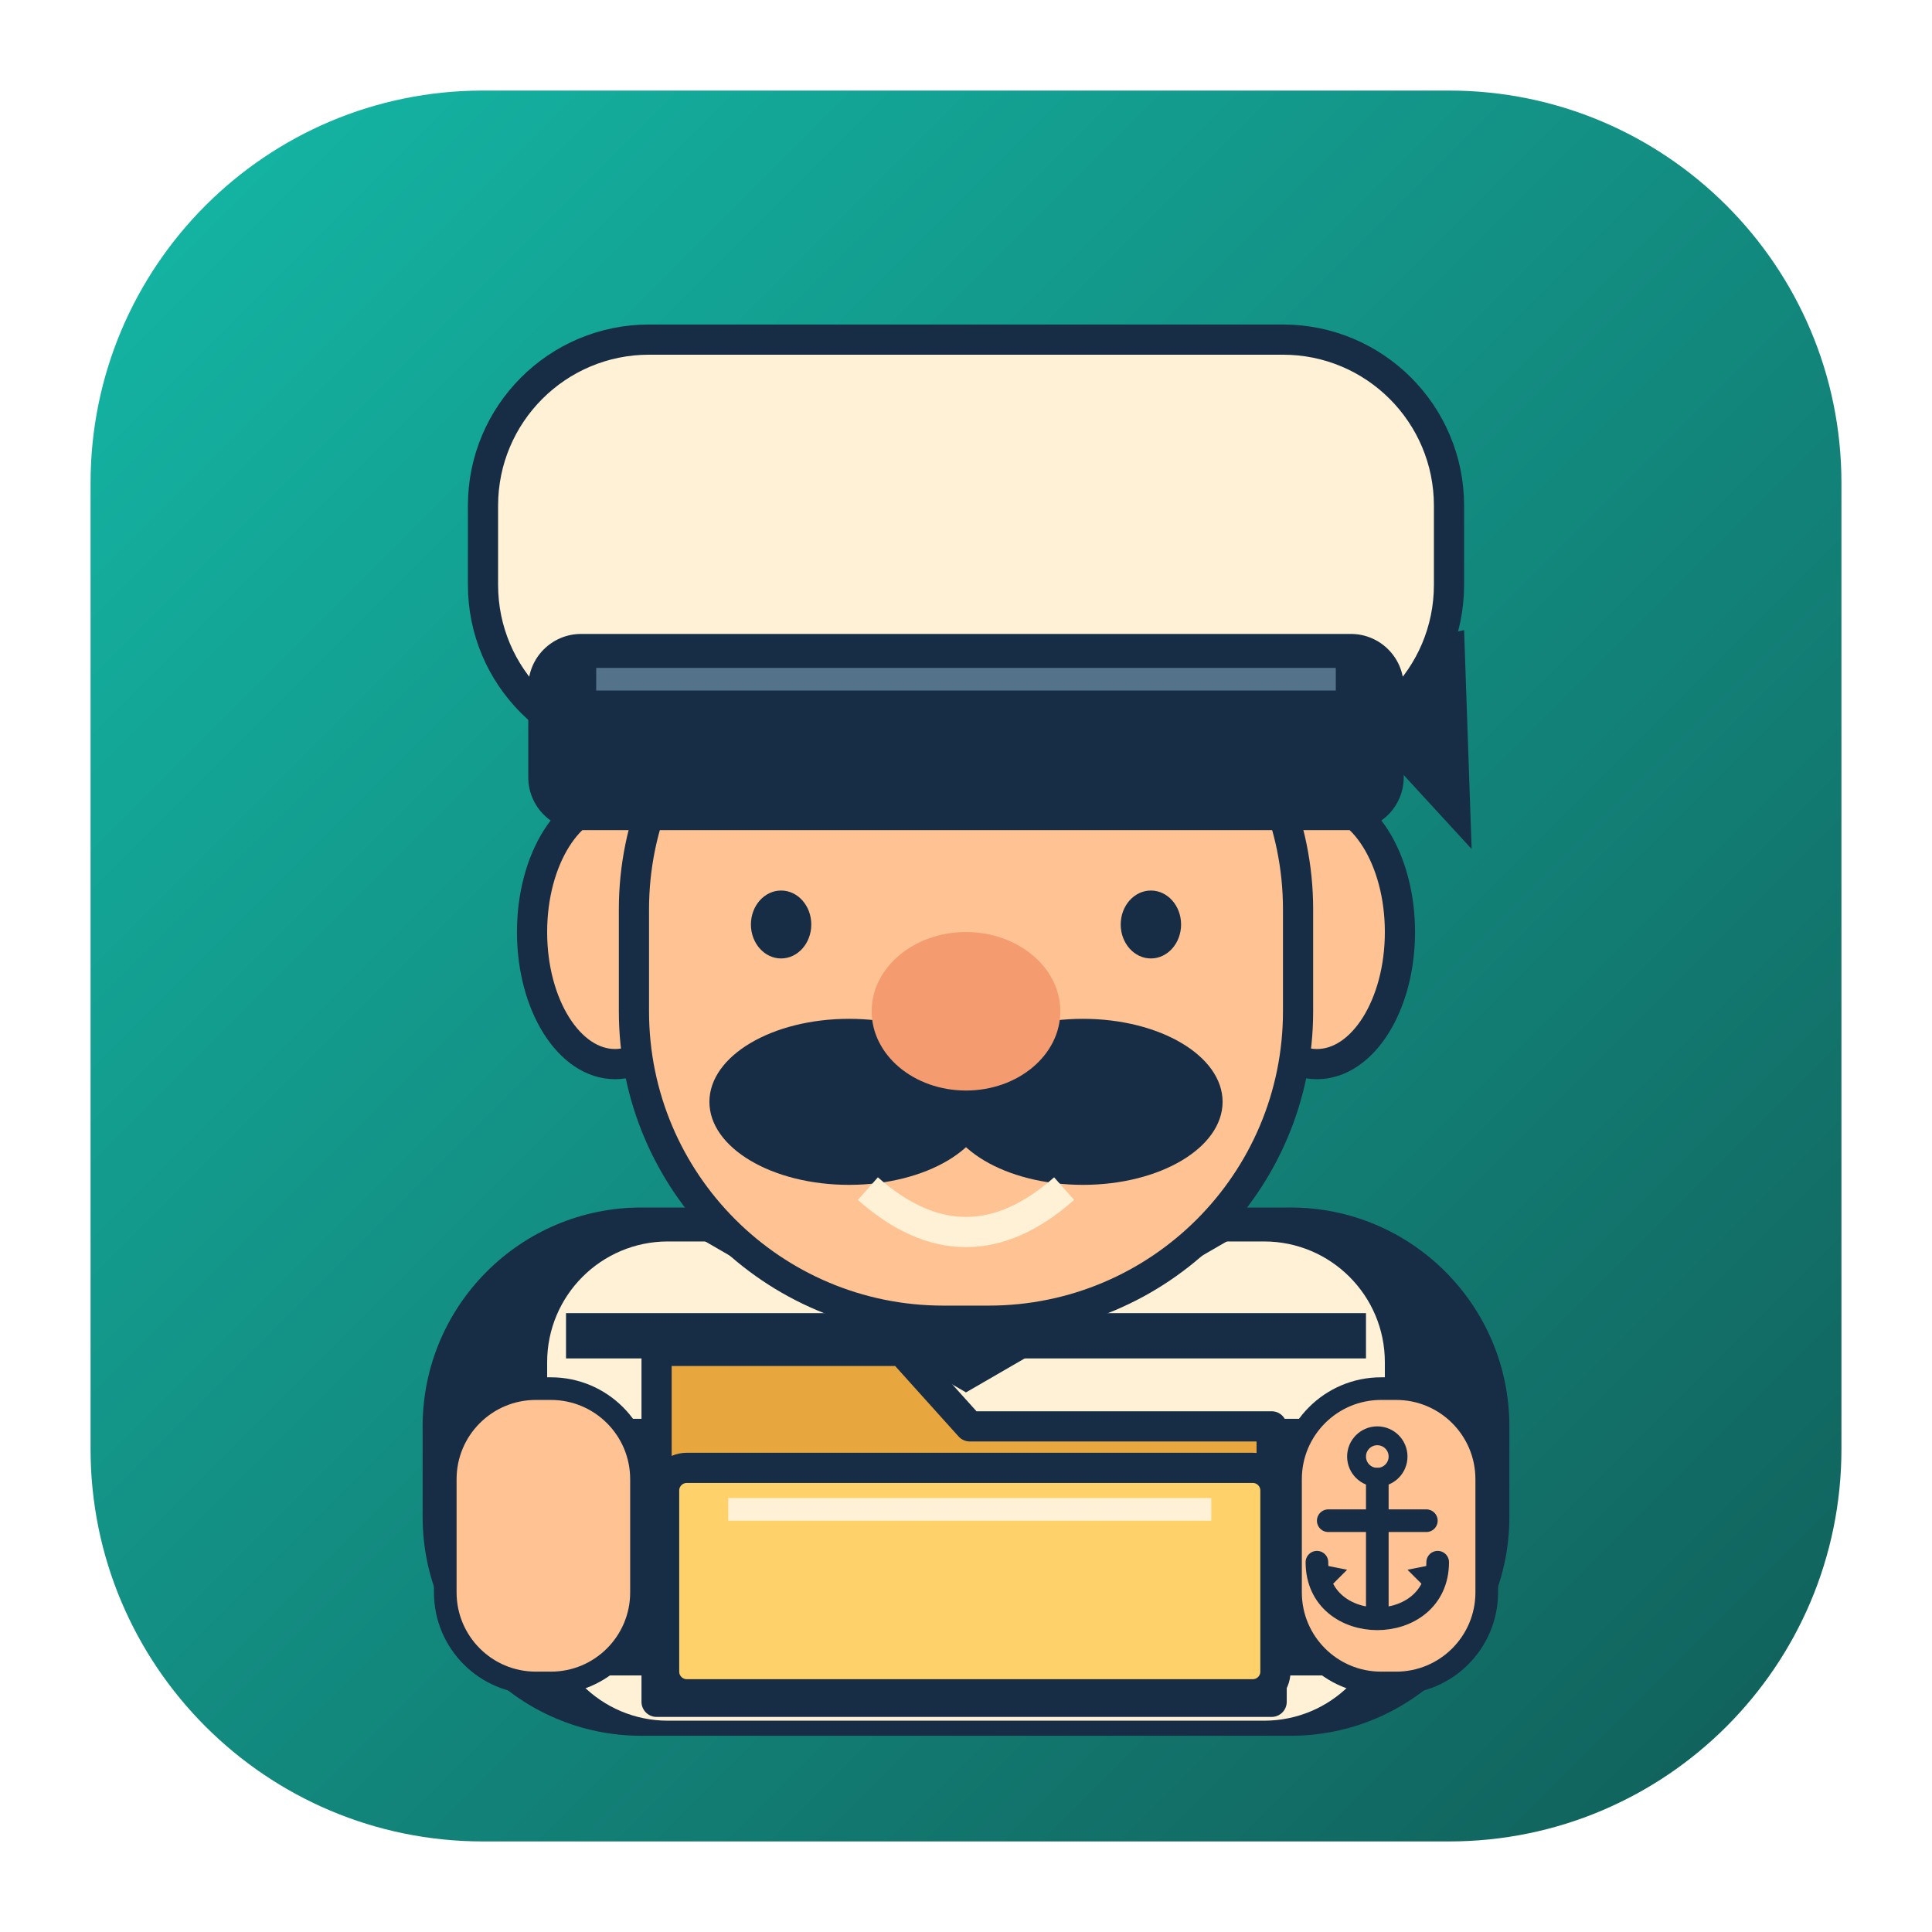
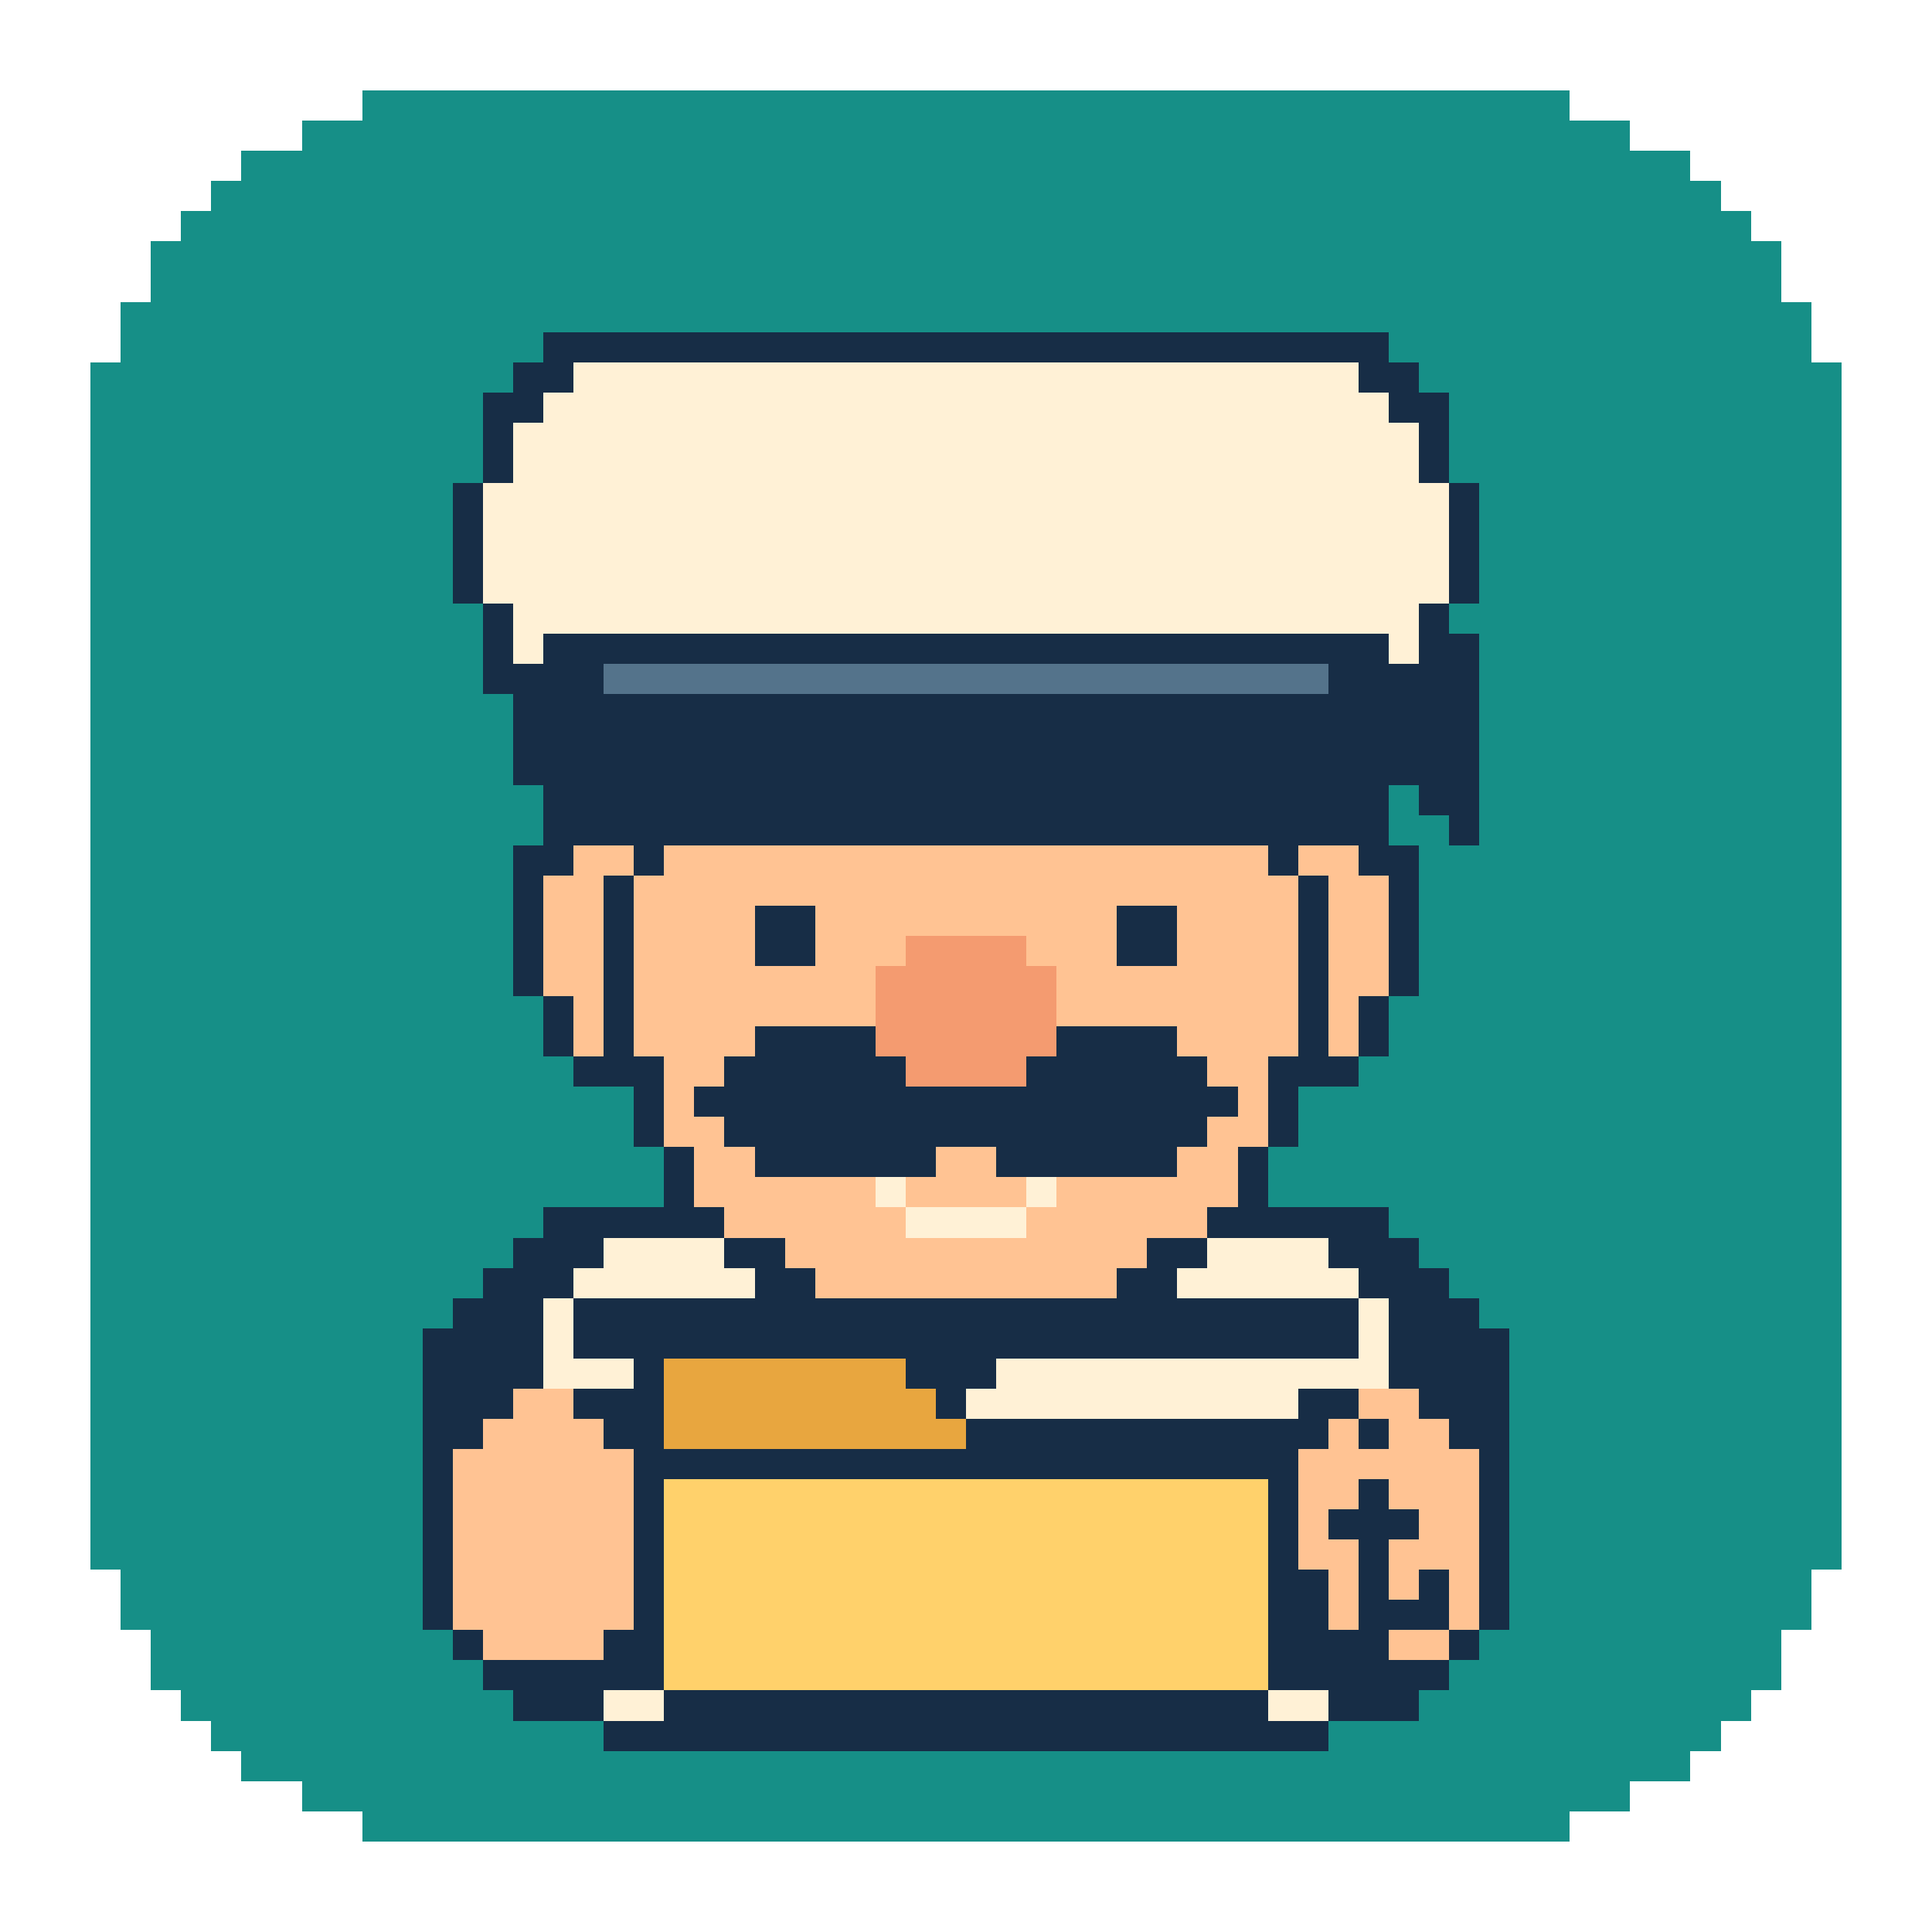
- <svg xmlns="http://www.w3.org/2000/svg" viewBox="0 0 512 512">
-   <defs>
-     <linearGradient id="tile" x1="0" y1="0" x2="1" y2="1">
-       <stop offset="0" stop-color="#14B8A6" />
-       <stop offset="1" stop-color="#115E59" />
-     </linearGradient>
-   </defs>
-   <rect x="24" y="24" width="464" height="464" rx="104" fill="url(#tile)" />
-   <g stroke="#172D46" stroke-width="8" stroke-linejoin="round">
-     <rect x="112" y="320" width="288" height="140" rx="58" fill="#172D46" stroke="none" />
-     <rect x="145" y="329" width="222" height="127" rx="32" fill="#FFF1D6" stroke="none" />
-     <path d="M150 354H362M150 382H362M150 410H362M150 438H362" stroke-width="12" />
-     <path d="M180 325L256 369L332 325L307 321L256 347L205 321Z" fill="#172D46" stroke="none" />
-     <g fill="#FFC393">
-       <ellipse cx="163" cy="247" rx="22" ry="35" />
-       <ellipse cx="349" cy="247" rx="22" ry="35" />
-       <rect x="168" y="159" width="176" height="191" rx="82" />
-     </g>
-     <g stroke="none">
-       <path d="M345 176L390 225L388 167Z" fill="#172D46" />
-       <rect x="128" y="90" width="256" height="109" rx="44" fill="#FFF1D6" stroke="#172D46" />
-       <rect x="140" y="168" width="232" height="52" rx="14" fill="#172D46" />
-       <path d="M158 180H354" stroke="#54738B" stroke-width="6" />
-       <g fill="#172D46">
-         <ellipse cx="207" cy="245" rx="8" ry="9" />
-         <ellipse cx="305" cy="245" rx="8" ry="9" />
-         <ellipse cx="225" cy="292" rx="37" ry="22" />
-         <ellipse cx="287" cy="292" rx="37" ry="22" />
-       </g>
-       <ellipse cx="256" cy="268" rx="25" ry="21" fill="#F49B70" />
-       <path d="M230 315Q256 338 282 315" fill="none" stroke="#FFF1D6" />
-     </g>
-     <path d="M174 451V358H239L257 378H337V451Z" fill="#E8A63F" />
-     <rect x="176" y="389" width="162" height="60" rx="6" fill="#FFD16B" />
-     <path d="M193 400H321" stroke="#FFF1D6" stroke-width="6" />
-     <g fill="#FFC393" stroke-width="6">
-       <rect x="118" y="368" width="52" height="78" rx="24" />
-       <rect x="342" y="368" width="52" height="78" rx="24" />
-     </g>
-     <g fill="none" stroke-width="6" stroke-linecap="round">
-       <ellipse cx="365" cy="386" rx="5.5" ry="5.5" stroke-width="5" />
-       <path d="M365 392V428M352 403H378M349 414C349 434 381 434 381 414" />
-     </g>
-     <path d="M347 414L357 416L349 424ZM383 414L373 416L381 424Z" fill="#172D46" stroke="none" />
-   </g>
+ <svg xmlns="http://www.w3.org/2000/svg" viewBox="0 0 64 64" shape-rendering="crispEdges">
+   <rect x="12" y="3" width="40" height="1" fill="#168f87" />
+   <rect x="10" y="4" width="44" height="1" fill="#168f87" />
+   <rect x="8" y="5" width="48" height="1" fill="#168f87" />
+   <rect x="7" y="6" width="50" height="1" fill="#168f87" />
+   <rect x="6" y="7" width="52" height="1" fill="#168f87" />
+   <rect x="5" y="8" width="54" height="1" fill="#168f87" />
+   <rect x="5" y="9" width="54" height="1" fill="#168f87" />
+   <rect x="4" y="10" width="56" height="1" fill="#168f87" />
+   <rect x="4" y="11" width="14" height="1" fill="#168f87" />
+   <rect x="18" y="11" width="28" height="1" fill="#172d46" />
+   <rect x="46" y="11" width="14" height="1" fill="#168f87" />
+   <rect x="3" y="12" width="14" height="1" fill="#168f87" />
+   <rect x="17" y="12" width="2" height="1" fill="#172d46" />
+   <rect x="19" y="12" width="26" height="1" fill="#fff1d6" />
+   <rect x="45" y="12" width="2" height="1" fill="#172d46" />
+   <rect x="47" y="12" width="14" height="1" fill="#168f87" />
+   <rect x="3" y="13" width="13" height="1" fill="#168f87" />
+   <rect x="16" y="13" width="2" height="1" fill="#172d46" />
+   <rect x="18" y="13" width="28" height="1" fill="#fff1d6" />
+   <rect x="46" y="13" width="2" height="1" fill="#172d46" />
+   <rect x="48" y="13" width="13" height="1" fill="#168f87" />
+   <rect x="3" y="14" width="13" height="1" fill="#168f87" />
+   <rect x="16" y="14" width="1" height="1" fill="#172d46" />
+   <rect x="17" y="14" width="30" height="1" fill="#fff1d6" />
+   <rect x="47" y="14" width="1" height="1" fill="#172d46" />
+   <rect x="48" y="14" width="13" height="1" fill="#168f87" />
+   <rect x="3" y="15" width="13" height="1" fill="#168f87" />
+   <rect x="16" y="15" width="1" height="1" fill="#172d46" />
+   <rect x="17" y="15" width="30" height="1" fill="#fff1d6" />
+   <rect x="47" y="15" width="1" height="1" fill="#172d46" />
+   <rect x="48" y="15" width="13" height="1" fill="#168f87" />
+   <rect x="3" y="16" width="12" height="1" fill="#168f87" />
+   <rect x="15" y="16" width="1" height="1" fill="#172d46" />
+   <rect x="16" y="16" width="32" height="1" fill="#fff1d6" />
+   <rect x="48" y="16" width="1" height="1" fill="#172d46" />
+   <rect x="49" y="16" width="12" height="1" fill="#168f87" />
+   <rect x="3" y="17" width="12" height="1" fill="#168f87" />
+   <rect x="15" y="17" width="1" height="1" fill="#172d46" />
+   <rect x="16" y="17" width="32" height="1" fill="#fff1d6" />
+   <rect x="48" y="17" width="1" height="1" fill="#172d46" />
+   <rect x="49" y="17" width="12" height="1" fill="#168f87" />
+   <rect x="3" y="18" width="12" height="1" fill="#168f87" />
+   <rect x="15" y="18" width="1" height="1" fill="#172d46" />
+   <rect x="16" y="18" width="32" height="1" fill="#fff1d6" />
+   <rect x="48" y="18" width="1" height="1" fill="#172d46" />
+   <rect x="49" y="18" width="12" height="1" fill="#168f87" />
+   <rect x="3" y="19" width="12" height="1" fill="#168f87" />
+   <rect x="15" y="19" width="1" height="1" fill="#172d46" />
+   <rect x="16" y="19" width="32" height="1" fill="#fff1d6" />
+   <rect x="48" y="19" width="1" height="1" fill="#172d46" />
+   <rect x="49" y="19" width="12" height="1" fill="#168f87" />
+   <rect x="3" y="20" width="13" height="1" fill="#168f87" />
+   <rect x="16" y="20" width="1" height="1" fill="#172d46" />
+   <rect x="17" y="20" width="30" height="1" fill="#fff1d6" />
+   <rect x="47" y="20" width="1" height="1" fill="#172d46" />
+   <rect x="48" y="20" width="13" height="1" fill="#168f87" />
+   <rect x="3" y="21" width="13" height="1" fill="#168f87" />
+   <rect x="16" y="21" width="1" height="1" fill="#172d46" />
+   <rect x="17" y="21" width="1" height="1" fill="#fff1d6" />
+   <rect x="18" y="21" width="28" height="1" fill="#172d46" />
+   <rect x="46" y="21" width="1" height="1" fill="#fff1d6" />
+   <rect x="47" y="21" width="2" height="1" fill="#172d46" />
+   <rect x="49" y="21" width="12" height="1" fill="#168f87" />
+   <rect x="3" y="22" width="13" height="1" fill="#168f87" />
+   <rect x="16" y="22" width="4" height="1" fill="#172d46" />
+   <rect x="20" y="22" width="24" height="1" fill="#54738b" />
+   <rect x="44" y="22" width="5" height="1" fill="#172d46" />
+   <rect x="49" y="22" width="12" height="1" fill="#168f87" />
+   <rect x="3" y="23" width="14" height="1" fill="#168f87" />
+   <rect x="17" y="23" width="32" height="1" fill="#172d46" />
+   <rect x="49" y="23" width="12" height="1" fill="#168f87" />
+   <rect x="3" y="24" width="14" height="1" fill="#168f87" />
+   <rect x="17" y="24" width="32" height="1" fill="#172d46" />
+   <rect x="49" y="24" width="12" height="1" fill="#168f87" />
+   <rect x="3" y="25" width="14" height="1" fill="#168f87" />
+   <rect x="17" y="25" width="32" height="1" fill="#172d46" />
+   <rect x="49" y="25" width="12" height="1" fill="#168f87" />
+   <rect x="3" y="26" width="15" height="1" fill="#168f87" />
+   <rect x="18" y="26" width="28" height="1" fill="#172d46" />
+   <rect x="46" y="26" width="1" height="1" fill="#168f87" />
+   <rect x="47" y="26" width="2" height="1" fill="#172d46" />
+   <rect x="49" y="26" width="12" height="1" fill="#168f87" />
+   <rect x="3" y="27" width="15" height="1" fill="#168f87" />
+   <rect x="18" y="27" width="28" height="1" fill="#172d46" />
+   <rect x="46" y="27" width="2" height="1" fill="#168f87" />
+   <rect x="48" y="27" width="1" height="1" fill="#172d46" />
+   <rect x="49" y="27" width="12" height="1" fill="#168f87" />
+   <rect x="3" y="28" width="14" height="1" fill="#168f87" />
+   <rect x="17" y="28" width="2" height="1" fill="#172d46" />
+   <rect x="19" y="28" width="2" height="1" fill="#ffc393" />
+   <rect x="21" y="28" width="1" height="1" fill="#172d46" />
+   <rect x="22" y="28" width="20" height="1" fill="#ffc393" />
+   <rect x="42" y="28" width="1" height="1" fill="#172d46" />
+   <rect x="43" y="28" width="2" height="1" fill="#ffc393" />
+   <rect x="45" y="28" width="2" height="1" fill="#172d46" />
+   <rect x="47" y="28" width="14" height="1" fill="#168f87" />
+   <rect x="3" y="29" width="14" height="1" fill="#168f87" />
+   <rect x="17" y="29" width="1" height="1" fill="#172d46" />
+   <rect x="18" y="29" width="2" height="1" fill="#ffc393" />
+   <rect x="20" y="29" width="1" height="1" fill="#172d46" />
+   <rect x="21" y="29" width="22" height="1" fill="#ffc393" />
+   <rect x="43" y="29" width="1" height="1" fill="#172d46" />
+   <rect x="44" y="29" width="2" height="1" fill="#ffc393" />
+   <rect x="46" y="29" width="1" height="1" fill="#172d46" />
+   <rect x="47" y="29" width="14" height="1" fill="#168f87" />
+   <rect x="3" y="30" width="14" height="1" fill="#168f87" />
+   <rect x="17" y="30" width="1" height="1" fill="#172d46" />
+   <rect x="18" y="30" width="2" height="1" fill="#ffc393" />
+   <rect x="20" y="30" width="1" height="1" fill="#172d46" />
+   <rect x="21" y="30" width="4" height="1" fill="#ffc393" />
+   <rect x="25" y="30" width="2" height="1" fill="#172d46" />
+   <rect x="27" y="30" width="10" height="1" fill="#ffc393" />
+   <rect x="37" y="30" width="2" height="1" fill="#172d46" />
+   <rect x="39" y="30" width="4" height="1" fill="#ffc393" />
+   <rect x="43" y="30" width="1" height="1" fill="#172d46" />
+   <rect x="44" y="30" width="2" height="1" fill="#ffc393" />
+   <rect x="46" y="30" width="1" height="1" fill="#172d46" />
+   <rect x="47" y="30" width="14" height="1" fill="#168f87" />
+   <rect x="3" y="31" width="14" height="1" fill="#168f87" />
+   <rect x="17" y="31" width="1" height="1" fill="#172d46" />
+   <rect x="18" y="31" width="2" height="1" fill="#ffc393" />
+   <rect x="20" y="31" width="1" height="1" fill="#172d46" />
+   <rect x="21" y="31" width="4" height="1" fill="#ffc393" />
+   <rect x="25" y="31" width="2" height="1" fill="#172d46" />
+   <rect x="27" y="31" width="3" height="1" fill="#ffc393" />
+   <rect x="30" y="31" width="4" height="1" fill="#f49b70" />
+   <rect x="34" y="31" width="3" height="1" fill="#ffc393" />
+   <rect x="37" y="31" width="2" height="1" fill="#172d46" />
+   <rect x="39" y="31" width="4" height="1" fill="#ffc393" />
+   <rect x="43" y="31" width="1" height="1" fill="#172d46" />
+   <rect x="44" y="31" width="2" height="1" fill="#ffc393" />
+   <rect x="46" y="31" width="1" height="1" fill="#172d46" />
+   <rect x="47" y="31" width="14" height="1" fill="#168f87" />
+   <rect x="3" y="32" width="14" height="1" fill="#168f87" />
+   <rect x="17" y="32" width="1" height="1" fill="#172d46" />
+   <rect x="18" y="32" width="2" height="1" fill="#ffc393" />
+   <rect x="20" y="32" width="1" height="1" fill="#172d46" />
+   <rect x="21" y="32" width="8" height="1" fill="#ffc393" />
+   <rect x="29" y="32" width="6" height="1" fill="#f49b70" />
+   <rect x="35" y="32" width="8" height="1" fill="#ffc393" />
+   <rect x="43" y="32" width="1" height="1" fill="#172d46" />
+   <rect x="44" y="32" width="2" height="1" fill="#ffc393" />
+   <rect x="46" y="32" width="1" height="1" fill="#172d46" />
+   <rect x="47" y="32" width="14" height="1" fill="#168f87" />
+   <rect x="3" y="33" width="15" height="1" fill="#168f87" />
+   <rect x="18" y="33" width="1" height="1" fill="#172d46" />
+   <rect x="19" y="33" width="1" height="1" fill="#ffc393" />
+   <rect x="20" y="33" width="1" height="1" fill="#172d46" />
+   <rect x="21" y="33" width="8" height="1" fill="#ffc393" />
+   <rect x="29" y="33" width="6" height="1" fill="#f49b70" />
+   <rect x="35" y="33" width="8" height="1" fill="#ffc393" />
+   <rect x="43" y="33" width="1" height="1" fill="#172d46" />
+   <rect x="44" y="33" width="1" height="1" fill="#ffc393" />
+   <rect x="45" y="33" width="1" height="1" fill="#172d46" />
+   <rect x="46" y="33" width="15" height="1" fill="#168f87" />
+   <rect x="3" y="34" width="15" height="1" fill="#168f87" />
+   <rect x="18" y="34" width="1" height="1" fill="#172d46" />
+   <rect x="19" y="34" width="1" height="1" fill="#ffc393" />
+   <rect x="20" y="34" width="1" height="1" fill="#172d46" />
+   <rect x="21" y="34" width="4" height="1" fill="#ffc393" />
+   <rect x="25" y="34" width="4" height="1" fill="#172d46" />
+   <rect x="29" y="34" width="6" height="1" fill="#f49b70" />
+   <rect x="35" y="34" width="4" height="1" fill="#172d46" />
+   <rect x="39" y="34" width="4" height="1" fill="#ffc393" />
+   <rect x="43" y="34" width="1" height="1" fill="#172d46" />
+   <rect x="44" y="34" width="1" height="1" fill="#ffc393" />
+   <rect x="45" y="34" width="1" height="1" fill="#172d46" />
+   <rect x="46" y="34" width="15" height="1" fill="#168f87" />
+   <rect x="3" y="35" width="16" height="1" fill="#168f87" />
+   <rect x="19" y="35" width="3" height="1" fill="#172d46" />
+   <rect x="22" y="35" width="2" height="1" fill="#ffc393" />
+   <rect x="24" y="35" width="6" height="1" fill="#172d46" />
+   <rect x="30" y="35" width="4" height="1" fill="#f49b70" />
+   <rect x="34" y="35" width="6" height="1" fill="#172d46" />
+   <rect x="40" y="35" width="2" height="1" fill="#ffc393" />
+   <rect x="42" y="35" width="3" height="1" fill="#172d46" />
+   <rect x="45" y="35" width="16" height="1" fill="#168f87" />
+   <rect x="3" y="36" width="18" height="1" fill="#168f87" />
+   <rect x="21" y="36" width="1" height="1" fill="#172d46" />
+   <rect x="22" y="36" width="1" height="1" fill="#ffc393" />
+   <rect x="23" y="36" width="18" height="1" fill="#172d46" />
+   <rect x="41" y="36" width="1" height="1" fill="#ffc393" />
+   <rect x="42" y="36" width="1" height="1" fill="#172d46" />
+   <rect x="43" y="36" width="18" height="1" fill="#168f87" />
+   <rect x="3" y="37" width="18" height="1" fill="#168f87" />
+   <rect x="21" y="37" width="1" height="1" fill="#172d46" />
+   <rect x="22" y="37" width="2" height="1" fill="#ffc393" />
+   <rect x="24" y="37" width="16" height="1" fill="#172d46" />
+   <rect x="40" y="37" width="2" height="1" fill="#ffc393" />
+   <rect x="42" y="37" width="1" height="1" fill="#172d46" />
+   <rect x="43" y="37" width="18" height="1" fill="#168f87" />
+   <rect x="3" y="38" width="19" height="1" fill="#168f87" />
+   <rect x="22" y="38" width="1" height="1" fill="#172d46" />
+   <rect x="23" y="38" width="2" height="1" fill="#ffc393" />
+   <rect x="25" y="38" width="6" height="1" fill="#172d46" />
+   <rect x="31" y="38" width="2" height="1" fill="#ffc393" />
+   <rect x="33" y="38" width="6" height="1" fill="#172d46" />
+   <rect x="39" y="38" width="2" height="1" fill="#ffc393" />
+   <rect x="41" y="38" width="1" height="1" fill="#172d46" />
+   <rect x="42" y="38" width="19" height="1" fill="#168f87" />
+   <rect x="3" y="39" width="19" height="1" fill="#168f87" />
+   <rect x="22" y="39" width="1" height="1" fill="#172d46" />
+   <rect x="23" y="39" width="6" height="1" fill="#ffc393" />
+   <rect x="29" y="39" width="1" height="1" fill="#fff1d6" />
+   <rect x="30" y="39" width="4" height="1" fill="#ffc393" />
+   <rect x="34" y="39" width="1" height="1" fill="#fff1d6" />
+   <rect x="35" y="39" width="6" height="1" fill="#ffc393" />
+   <rect x="41" y="39" width="1" height="1" fill="#172d46" />
+   <rect x="42" y="39" width="19" height="1" fill="#168f87" />
+   <rect x="3" y="40" width="15" height="1" fill="#168f87" />
+   <rect x="18" y="40" width="6" height="1" fill="#172d46" />
+   <rect x="24" y="40" width="6" height="1" fill="#ffc393" />
+   <rect x="30" y="40" width="4" height="1" fill="#fff1d6" />
+   <rect x="34" y="40" width="6" height="1" fill="#ffc393" />
+   <rect x="40" y="40" width="6" height="1" fill="#172d46" />
+   <rect x="46" y="40" width="15" height="1" fill="#168f87" />
+   <rect x="3" y="41" width="14" height="1" fill="#168f87" />
+   <rect x="17" y="41" width="3" height="1" fill="#172d46" />
+   <rect x="20" y="41" width="4" height="1" fill="#fff1d6" />
+   <rect x="24" y="41" width="2" height="1" fill="#172d46" />
+   <rect x="26" y="41" width="12" height="1" fill="#ffc393" />
+   <rect x="38" y="41" width="2" height="1" fill="#172d46" />
+   <rect x="40" y="41" width="4" height="1" fill="#fff1d6" />
+   <rect x="44" y="41" width="3" height="1" fill="#172d46" />
+   <rect x="47" y="41" width="14" height="1" fill="#168f87" />
+   <rect x="3" y="42" width="13" height="1" fill="#168f87" />
+   <rect x="16" y="42" width="3" height="1" fill="#172d46" />
+   <rect x="19" y="42" width="6" height="1" fill="#fff1d6" />
+   <rect x="25" y="42" width="2" height="1" fill="#172d46" />
+   <rect x="27" y="42" width="10" height="1" fill="#ffc393" />
+   <rect x="37" y="42" width="2" height="1" fill="#172d46" />
+   <rect x="39" y="42" width="6" height="1" fill="#fff1d6" />
+   <rect x="45" y="42" width="3" height="1" fill="#172d46" />
+   <rect x="48" y="42" width="13" height="1" fill="#168f87" />
+   <rect x="3" y="43" width="12" height="1" fill="#168f87" />
+   <rect x="15" y="43" width="3" height="1" fill="#172d46" />
+   <rect x="18" y="43" width="1" height="1" fill="#fff1d6" />
+   <rect x="19" y="43" width="26" height="1" fill="#172d46" />
+   <rect x="45" y="43" width="1" height="1" fill="#fff1d6" />
+   <rect x="46" y="43" width="3" height="1" fill="#172d46" />
+   <rect x="49" y="43" width="12" height="1" fill="#168f87" />
+   <rect x="3" y="44" width="11" height="1" fill="#168f87" />
+   <rect x="14" y="44" width="4" height="1" fill="#172d46" />
+   <rect x="18" y="44" width="1" height="1" fill="#fff1d6" />
+   <rect x="19" y="44" width="26" height="1" fill="#172d46" />
+   <rect x="45" y="44" width="1" height="1" fill="#fff1d6" />
+   <rect x="46" y="44" width="4" height="1" fill="#172d46" />
+   <rect x="50" y="44" width="11" height="1" fill="#168f87" />
+   <rect x="3" y="45" width="11" height="1" fill="#168f87" />
+   <rect x="14" y="45" width="4" height="1" fill="#172d46" />
+   <rect x="18" y="45" width="3" height="1" fill="#fff1d6" />
+   <rect x="21" y="45" width="1" height="1" fill="#172d46" />
+   <rect x="22" y="45" width="8" height="1" fill="#e8a63f" />
+   <rect x="30" y="45" width="3" height="1" fill="#172d46" />
+   <rect x="33" y="45" width="13" height="1" fill="#fff1d6" />
+   <rect x="46" y="45" width="4" height="1" fill="#172d46" />
+   <rect x="50" y="45" width="11" height="1" fill="#168f87" />
+   <rect x="3" y="46" width="11" height="1" fill="#168f87" />
+   <rect x="14" y="46" width="3" height="1" fill="#172d46" />
+   <rect x="17" y="46" width="2" height="1" fill="#ffc393" />
+   <rect x="19" y="46" width="3" height="1" fill="#172d46" />
+   <rect x="22" y="46" width="9" height="1" fill="#e8a63f" />
+   <rect x="31" y="46" width="1" height="1" fill="#172d46" />
+   <rect x="32" y="46" width="11" height="1" fill="#fff1d6" />
+   <rect x="43" y="46" width="2" height="1" fill="#172d46" />
+   <rect x="45" y="46" width="2" height="1" fill="#ffc393" />
+   <rect x="47" y="46" width="3" height="1" fill="#172d46" />
+   <rect x="50" y="46" width="11" height="1" fill="#168f87" />
+   <rect x="3" y="47" width="11" height="1" fill="#168f87" />
+   <rect x="14" y="47" width="2" height="1" fill="#172d46" />
+   <rect x="16" y="47" width="4" height="1" fill="#ffc393" />
+   <rect x="20" y="47" width="2" height="1" fill="#172d46" />
+   <rect x="22" y="47" width="10" height="1" fill="#e8a63f" />
+   <rect x="32" y="47" width="12" height="1" fill="#172d46" />
+   <rect x="44" y="47" width="1" height="1" fill="#ffc393" />
+   <rect x="45" y="47" width="1" height="1" fill="#172d46" />
+   <rect x="46" y="47" width="2" height="1" fill="#ffc393" />
+   <rect x="48" y="47" width="2" height="1" fill="#172d46" />
+   <rect x="50" y="47" width="11" height="1" fill="#168f87" />
+   <rect x="3" y="48" width="11" height="1" fill="#168f87" />
+   <rect x="14" y="48" width="1" height="1" fill="#172d46" />
+   <rect x="15" y="48" width="6" height="1" fill="#ffc393" />
+   <rect x="21" y="48" width="22" height="1" fill="#172d46" />
+   <rect x="43" y="48" width="6" height="1" fill="#ffc393" />
+   <rect x="49" y="48" width="1" height="1" fill="#172d46" />
+   <rect x="50" y="48" width="11" height="1" fill="#168f87" />
+   <rect x="3" y="49" width="11" height="1" fill="#168f87" />
+   <rect x="14" y="49" width="1" height="1" fill="#172d46" />
+   <rect x="15" y="49" width="6" height="1" fill="#ffc393" />
+   <rect x="21" y="49" width="1" height="1" fill="#172d46" />
+   <rect x="22" y="49" width="20" height="1" fill="#ffd16b" />
+   <rect x="42" y="49" width="1" height="1" fill="#172d46" />
+   <rect x="43" y="49" width="2" height="1" fill="#ffc393" />
+   <rect x="45" y="49" width="1" height="1" fill="#172d46" />
+   <rect x="46" y="49" width="3" height="1" fill="#ffc393" />
+   <rect x="49" y="49" width="1" height="1" fill="#172d46" />
+   <rect x="50" y="49" width="11" height="1" fill="#168f87" />
+   <rect x="3" y="50" width="11" height="1" fill="#168f87" />
+   <rect x="14" y="50" width="1" height="1" fill="#172d46" />
+   <rect x="15" y="50" width="6" height="1" fill="#ffc393" />
+   <rect x="21" y="50" width="1" height="1" fill="#172d46" />
+   <rect x="22" y="50" width="20" height="1" fill="#ffd16b" />
+   <rect x="42" y="50" width="1" height="1" fill="#172d46" />
+   <rect x="43" y="50" width="1" height="1" fill="#ffc393" />
+   <rect x="44" y="50" width="3" height="1" fill="#172d46" />
+   <rect x="47" y="50" width="2" height="1" fill="#ffc393" />
+   <rect x="49" y="50" width="1" height="1" fill="#172d46" />
+   <rect x="50" y="50" width="11" height="1" fill="#168f87" />
+   <rect x="3" y="51" width="11" height="1" fill="#168f87" />
+   <rect x="14" y="51" width="1" height="1" fill="#172d46" />
+   <rect x="15" y="51" width="6" height="1" fill="#ffc393" />
+   <rect x="21" y="51" width="1" height="1" fill="#172d46" />
+   <rect x="22" y="51" width="20" height="1" fill="#ffd16b" />
+   <rect x="42" y="51" width="1" height="1" fill="#172d46" />
+   <rect x="43" y="51" width="2" height="1" fill="#ffc393" />
+   <rect x="45" y="51" width="1" height="1" fill="#172d46" />
+   <rect x="46" y="51" width="3" height="1" fill="#ffc393" />
+   <rect x="49" y="51" width="1" height="1" fill="#172d46" />
+   <rect x="50" y="51" width="11" height="1" fill="#168f87" />
+   <rect x="4" y="52" width="10" height="1" fill="#168f87" />
+   <rect x="14" y="52" width="1" height="1" fill="#172d46" />
+   <rect x="15" y="52" width="6" height="1" fill="#ffc393" />
+   <rect x="21" y="52" width="1" height="1" fill="#172d46" />
+   <rect x="22" y="52" width="20" height="1" fill="#ffd16b" />
+   <rect x="42" y="52" width="2" height="1" fill="#172d46" />
+   <rect x="44" y="52" width="1" height="1" fill="#ffc393" />
+   <rect x="45" y="52" width="1" height="1" fill="#172d46" />
+   <rect x="46" y="52" width="1" height="1" fill="#ffc393" />
+   <rect x="47" y="52" width="1" height="1" fill="#172d46" />
+   <rect x="48" y="52" width="1" height="1" fill="#ffc393" />
+   <rect x="49" y="52" width="1" height="1" fill="#172d46" />
+   <rect x="50" y="52" width="10" height="1" fill="#168f87" />
+   <rect x="4" y="53" width="10" height="1" fill="#168f87" />
+   <rect x="14" y="53" width="1" height="1" fill="#172d46" />
+   <rect x="15" y="53" width="6" height="1" fill="#ffc393" />
+   <rect x="21" y="53" width="1" height="1" fill="#172d46" />
+   <rect x="22" y="53" width="20" height="1" fill="#ffd16b" />
+   <rect x="42" y="53" width="2" height="1" fill="#172d46" />
+   <rect x="44" y="53" width="1" height="1" fill="#ffc393" />
+   <rect x="45" y="53" width="3" height="1" fill="#172d46" />
+   <rect x="48" y="53" width="1" height="1" fill="#ffc393" />
+   <rect x="49" y="53" width="1" height="1" fill="#172d46" />
+   <rect x="50" y="53" width="10" height="1" fill="#168f87" />
+   <rect x="5" y="54" width="10" height="1" fill="#168f87" />
+   <rect x="15" y="54" width="1" height="1" fill="#172d46" />
+   <rect x="16" y="54" width="4" height="1" fill="#ffc393" />
+   <rect x="20" y="54" width="2" height="1" fill="#172d46" />
+   <rect x="22" y="54" width="20" height="1" fill="#ffd16b" />
+   <rect x="42" y="54" width="4" height="1" fill="#172d46" />
+   <rect x="46" y="54" width="2" height="1" fill="#ffc393" />
+   <rect x="48" y="54" width="1" height="1" fill="#172d46" />
+   <rect x="49" y="54" width="10" height="1" fill="#168f87" />
+   <rect x="5" y="55" width="11" height="1" fill="#168f87" />
+   <rect x="16" y="55" width="6" height="1" fill="#172d46" />
+   <rect x="22" y="55" width="20" height="1" fill="#ffd16b" />
+   <rect x="42" y="55" width="6" height="1" fill="#172d46" />
+   <rect x="48" y="55" width="11" height="1" fill="#168f87" />
+   <rect x="6" y="56" width="11" height="1" fill="#168f87" />
+   <rect x="17" y="56" width="3" height="1" fill="#172d46" />
+   <rect x="20" y="56" width="2" height="1" fill="#fff1d6" />
+   <rect x="22" y="56" width="20" height="1" fill="#172d46" />
+   <rect x="42" y="56" width="2" height="1" fill="#fff1d6" />
+   <rect x="44" y="56" width="3" height="1" fill="#172d46" />
+   <rect x="47" y="56" width="11" height="1" fill="#168f87" />
+   <rect x="7" y="57" width="13" height="1" fill="#168f87" />
+   <rect x="20" y="57" width="24" height="1" fill="#172d46" />
+   <rect x="44" y="57" width="13" height="1" fill="#168f87" />
+   <rect x="8" y="58" width="48" height="1" fill="#168f87" />
+   <rect x="10" y="59" width="44" height="1" fill="#168f87" />
+   <rect x="12" y="60" width="40" height="1" fill="#168f87" />
</svg>
